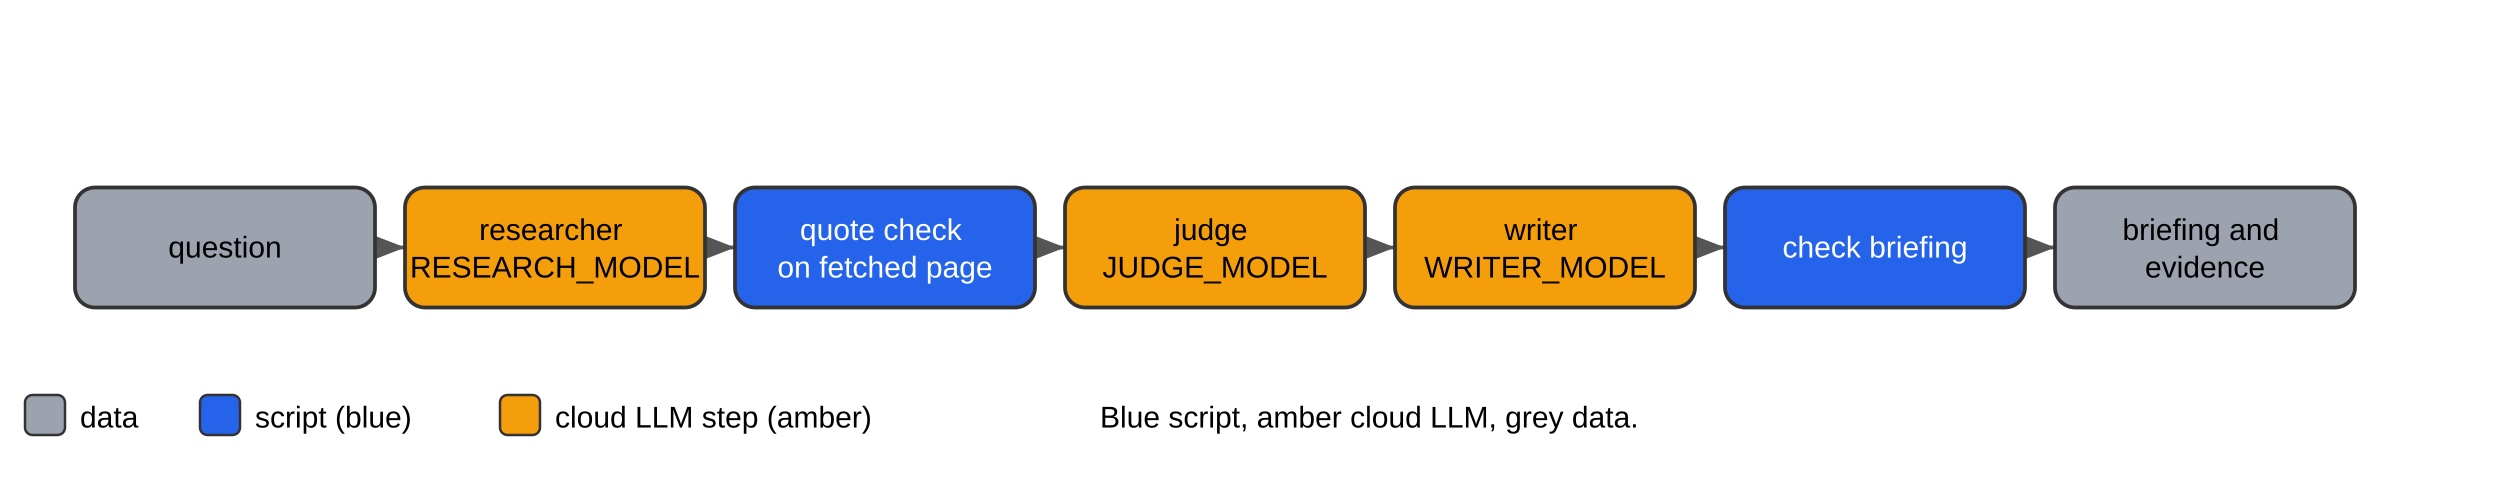
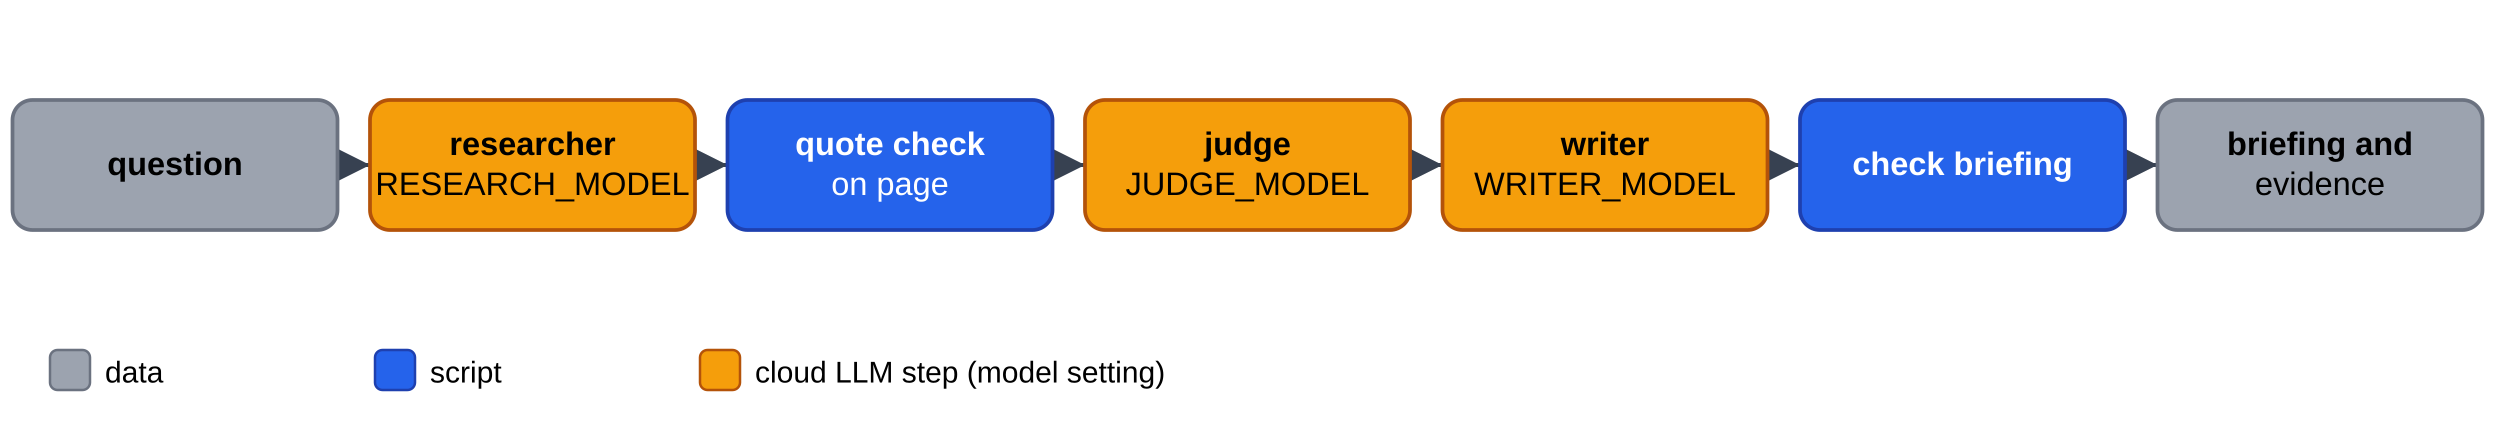
- <svg xmlns="http://www.w3.org/2000/svg" viewBox="0 0 1000 200" width="1000" height="200" role="img">
-   <rect width="1000" height="200" fill="#ffffff" />
+ <svg xmlns="http://www.w3.org/2000/svg" viewBox="0 0 1000 170" width="1000" height="170" role="img">
+   <rect x="0" y="0" width="1000" height="170" fill="#ffffff" />
  <defs>
-     <marker id="arrow" markerWidth="10" markerHeight="10" refX="9" refY="3.5" orient="auto" markerUnits="strokeWidth">
-       <path d="M0,0 L0,7 L9,3.5 z" fill="#555555" />
+     <marker id="arrow" viewBox="0 0 10 10" refX="10" refY="5" markerWidth="8" markerHeight="8" orient="auto-start-reverse">
+       <path d="M 0 0 L 10 5 L 0 10 z" fill="#374151" />
    </marker>
  </defs>
-   <line x1="150" y1="99" x2="162" y2="99" stroke="#555555" stroke-width="1.5" marker-end="url(#arrow)" />
-   <line x1="282" y1="99" x2="294" y2="99" stroke="#555555" stroke-width="1.5" marker-end="url(#arrow)" />
-   <line x1="414" y1="99" x2="426" y2="99" stroke="#555555" stroke-width="1.5" marker-end="url(#arrow)" />
-   <line x1="546" y1="99" x2="558" y2="99" stroke="#555555" stroke-width="1.5" marker-end="url(#arrow)" />
-   <line x1="678" y1="99" x2="690" y2="99" stroke="#555555" stroke-width="1.5" marker-end="url(#arrow)" />
-   <line x1="810" y1="99" x2="822" y2="99" stroke="#555555" stroke-width="1.5" marker-end="url(#arrow)" />
-   <rect x="30" y="75" width="120" height="48" rx="8" ry="8" fill="#9ca3af" stroke="#333333" stroke-width="1.5" />
-   <text x="90" y="103" text-anchor="middle" font-family="Arial, Helvetica, sans-serif" font-size="12" fill="#000000">question</text>
-   <rect x="162" y="75" width="120" height="48" rx="8" ry="8" fill="#f59e0b" stroke="#333333" stroke-width="1.5" />
-   <text x="222" y="96" text-anchor="middle" font-family="Arial, Helvetica, sans-serif" font-size="12" fill="#000000">researcher
-     <tspan x="222" dy="15">RESEARCH_MODEL</tspan>
-   </text>
-   <rect x="294" y="75" width="120" height="48" rx="8" ry="8" fill="#2563eb" stroke="#333333" stroke-width="1.5" />
-   <text x="354" y="96" text-anchor="middle" font-family="Arial, Helvetica, sans-serif" font-size="12" fill="#ffffff">quote check
-     <tspan x="354" dy="15">on fetched page</tspan>
-   </text>
-   <rect x="426" y="75" width="120" height="48" rx="8" ry="8" fill="#f59e0b" stroke="#333333" stroke-width="1.5" />
-   <text x="486" y="96" text-anchor="middle" font-family="Arial, Helvetica, sans-serif" font-size="12" fill="#000000">judge
-     <tspan x="486" dy="15">JUDGE_MODEL</tspan>
-   </text>
-   <rect x="558" y="75" width="120" height="48" rx="8" ry="8" fill="#f59e0b" stroke="#333333" stroke-width="1.5" />
-   <text x="618" y="96" text-anchor="middle" font-family="Arial, Helvetica, sans-serif" font-size="12" fill="#000000">writer
-     <tspan x="618" dy="15">WRITER_MODEL</tspan>
-   </text>
-   <rect x="690" y="75" width="120" height="48" rx="8" ry="8" fill="#2563eb" stroke="#333333" stroke-width="1.5" />
-   <text x="750" y="103" text-anchor="middle" font-family="Arial, Helvetica, sans-serif" font-size="12" fill="#ffffff">check briefing</text>
-   <rect x="822" y="75" width="120" height="48" rx="8" ry="8" fill="#9ca3af" stroke="#333333" stroke-width="1.5" />
-   <text x="882" y="96" text-anchor="middle" font-family="Arial, Helvetica, sans-serif" font-size="12" fill="#000000">briefing and
-     <tspan x="882" dy="15">evidence</tspan>
-   </text>
-   <rect x="10" y="158" width="16" height="16" rx="3" ry="3" fill="#9ca3af" stroke="#333333" stroke-width="1" />
-   <text x="32" y="171" font-family="Arial, Helvetica, sans-serif" font-size="12" fill="#000000">data</text>
-   <rect x="80" y="158" width="16" height="16" rx="3" ry="3" fill="#2563eb" stroke="#333333" stroke-width="1" />
-   <text x="102" y="171" font-family="Arial, Helvetica, sans-serif" font-size="12" fill="#000000">script (blue)</text>
-   <rect x="200" y="158" width="16" height="16" rx="3" ry="3" fill="#f59e0b" stroke="#333333" stroke-width="1" />
-   <text x="222" y="171" font-family="Arial, Helvetica, sans-serif" font-size="12" fill="#000000">cloud LLM step (amber)</text>
-   <text x="440" y="171" font-family="Arial, Helvetica, sans-serif" font-size="12" fill="#000000">Blue script, amber cloud LLM, grey data.</text>
+   <line x1="135.0" y1="66.0" x2="148.0" y2="66.0" stroke="#374151" stroke-width="1.6" marker-end="url(#arrow)" />
+   <line x1="278.0" y1="66.0" x2="291.0" y2="66.0" stroke="#374151" stroke-width="1.6" marker-end="url(#arrow)" />
+   <line x1="421.0" y1="66.0" x2="434.0" y2="66.0" stroke="#374151" stroke-width="1.6" marker-end="url(#arrow)" />
+   <line x1="564.0" y1="66.0" x2="577.0" y2="66.0" stroke="#374151" stroke-width="1.6" marker-end="url(#arrow)" />
+   <line x1="707.0" y1="66.0" x2="720.0" y2="66.0" stroke="#374151" stroke-width="1.6" marker-end="url(#arrow)" />
+   <line x1="850.0" y1="66.0" x2="863.0" y2="66.0" stroke="#374151" stroke-width="1.6" marker-end="url(#arrow)" />
+   <rect x="5" y="40" width="130" height="52" rx="8" ry="8" fill="#9ca3af" stroke="#6b7280" stroke-width="1.5" />
+   <text x="70" y="70.0" text-anchor="middle" font-family="Arial, Helvetica, sans-serif" font-size="13" font-weight="bold" fill="#000000">question</text>
+   <rect x="148" y="40" width="130" height="52" rx="8" ry="8" fill="#f59e0b" stroke="#b45309" stroke-width="1.5" />
+   <text x="213" y="62.0" text-anchor="middle" font-family="Arial, Helvetica, sans-serif" font-size="13" font-weight="bold" fill="#000000">researcher</text>
+   <text x="213" y="78.0" text-anchor="middle" font-family="Arial, Helvetica, sans-serif" font-size="13" fill="#000000">RESEARCH_MODEL</text>
+   <rect x="291" y="40" width="130" height="52" rx="8" ry="8" fill="#2563eb" stroke="#1e40af" stroke-width="1.5" />
+   <text x="356" y="62.0" text-anchor="middle" font-family="Arial, Helvetica, sans-serif" font-size="13" font-weight="bold" fill="#ffffff">quote check</text>
+   <text x="356" y="78.0" text-anchor="middle" font-family="Arial, Helvetica, sans-serif" font-size="13" fill="#ffffff">on page</text>
+   <rect x="434" y="40" width="130" height="52" rx="8" ry="8" fill="#f59e0b" stroke="#b45309" stroke-width="1.5" />
+   <text x="499" y="62.0" text-anchor="middle" font-family="Arial, Helvetica, sans-serif" font-size="13" font-weight="bold" fill="#000000">judge</text>
+   <text x="499" y="78.0" text-anchor="middle" font-family="Arial, Helvetica, sans-serif" font-size="13" fill="#000000">JUDGE_MODEL</text>
+   <rect x="577" y="40" width="130" height="52" rx="8" ry="8" fill="#f59e0b" stroke="#b45309" stroke-width="1.5" />
+   <text x="642" y="62.0" text-anchor="middle" font-family="Arial, Helvetica, sans-serif" font-size="13" font-weight="bold" fill="#000000">writer</text>
+   <text x="642" y="78.0" text-anchor="middle" font-family="Arial, Helvetica, sans-serif" font-size="13" fill="#000000">WRITER_MODEL</text>
+   <rect x="720" y="40" width="130" height="52" rx="8" ry="8" fill="#2563eb" stroke="#1e40af" stroke-width="1.5" />
+   <text x="785" y="70.0" text-anchor="middle" font-family="Arial, Helvetica, sans-serif" font-size="13" font-weight="bold" fill="#ffffff">check briefing</text>
+   <rect x="863" y="40" width="130" height="52" rx="8" ry="8" fill="#9ca3af" stroke="#6b7280" stroke-width="1.5" />
+   <text x="928" y="62.0" text-anchor="middle" font-family="Arial, Helvetica, sans-serif" font-size="13" font-weight="bold" fill="#000000">briefing and</text>
+   <text x="928" y="78.0" text-anchor="middle" font-family="Arial, Helvetica, sans-serif" font-size="13" fill="#000000">evidence</text>
+   <rect x="20" y="140" width="16" height="16" rx="3" ry="3" fill="#9ca3af" stroke="#6b7280" stroke-width="1" />
+   <text x="42" y="153" font-family="Arial, Helvetica, sans-serif" font-size="12" fill="#000000">data</text>
+   <rect x="150" y="140" width="16" height="16" rx="3" ry="3" fill="#2563eb" stroke="#1e40af" stroke-width="1" />
+   <text x="172" y="153" font-family="Arial, Helvetica, sans-serif" font-size="12" fill="#000000">script</text>
+   <rect x="280" y="140" width="16" height="16" rx="3" ry="3" fill="#f59e0b" stroke="#b45309" stroke-width="1" />
+   <text x="302" y="153" font-family="Arial, Helvetica, sans-serif" font-size="12" fill="#000000">cloud LLM step (model setting)</text>
</svg>
